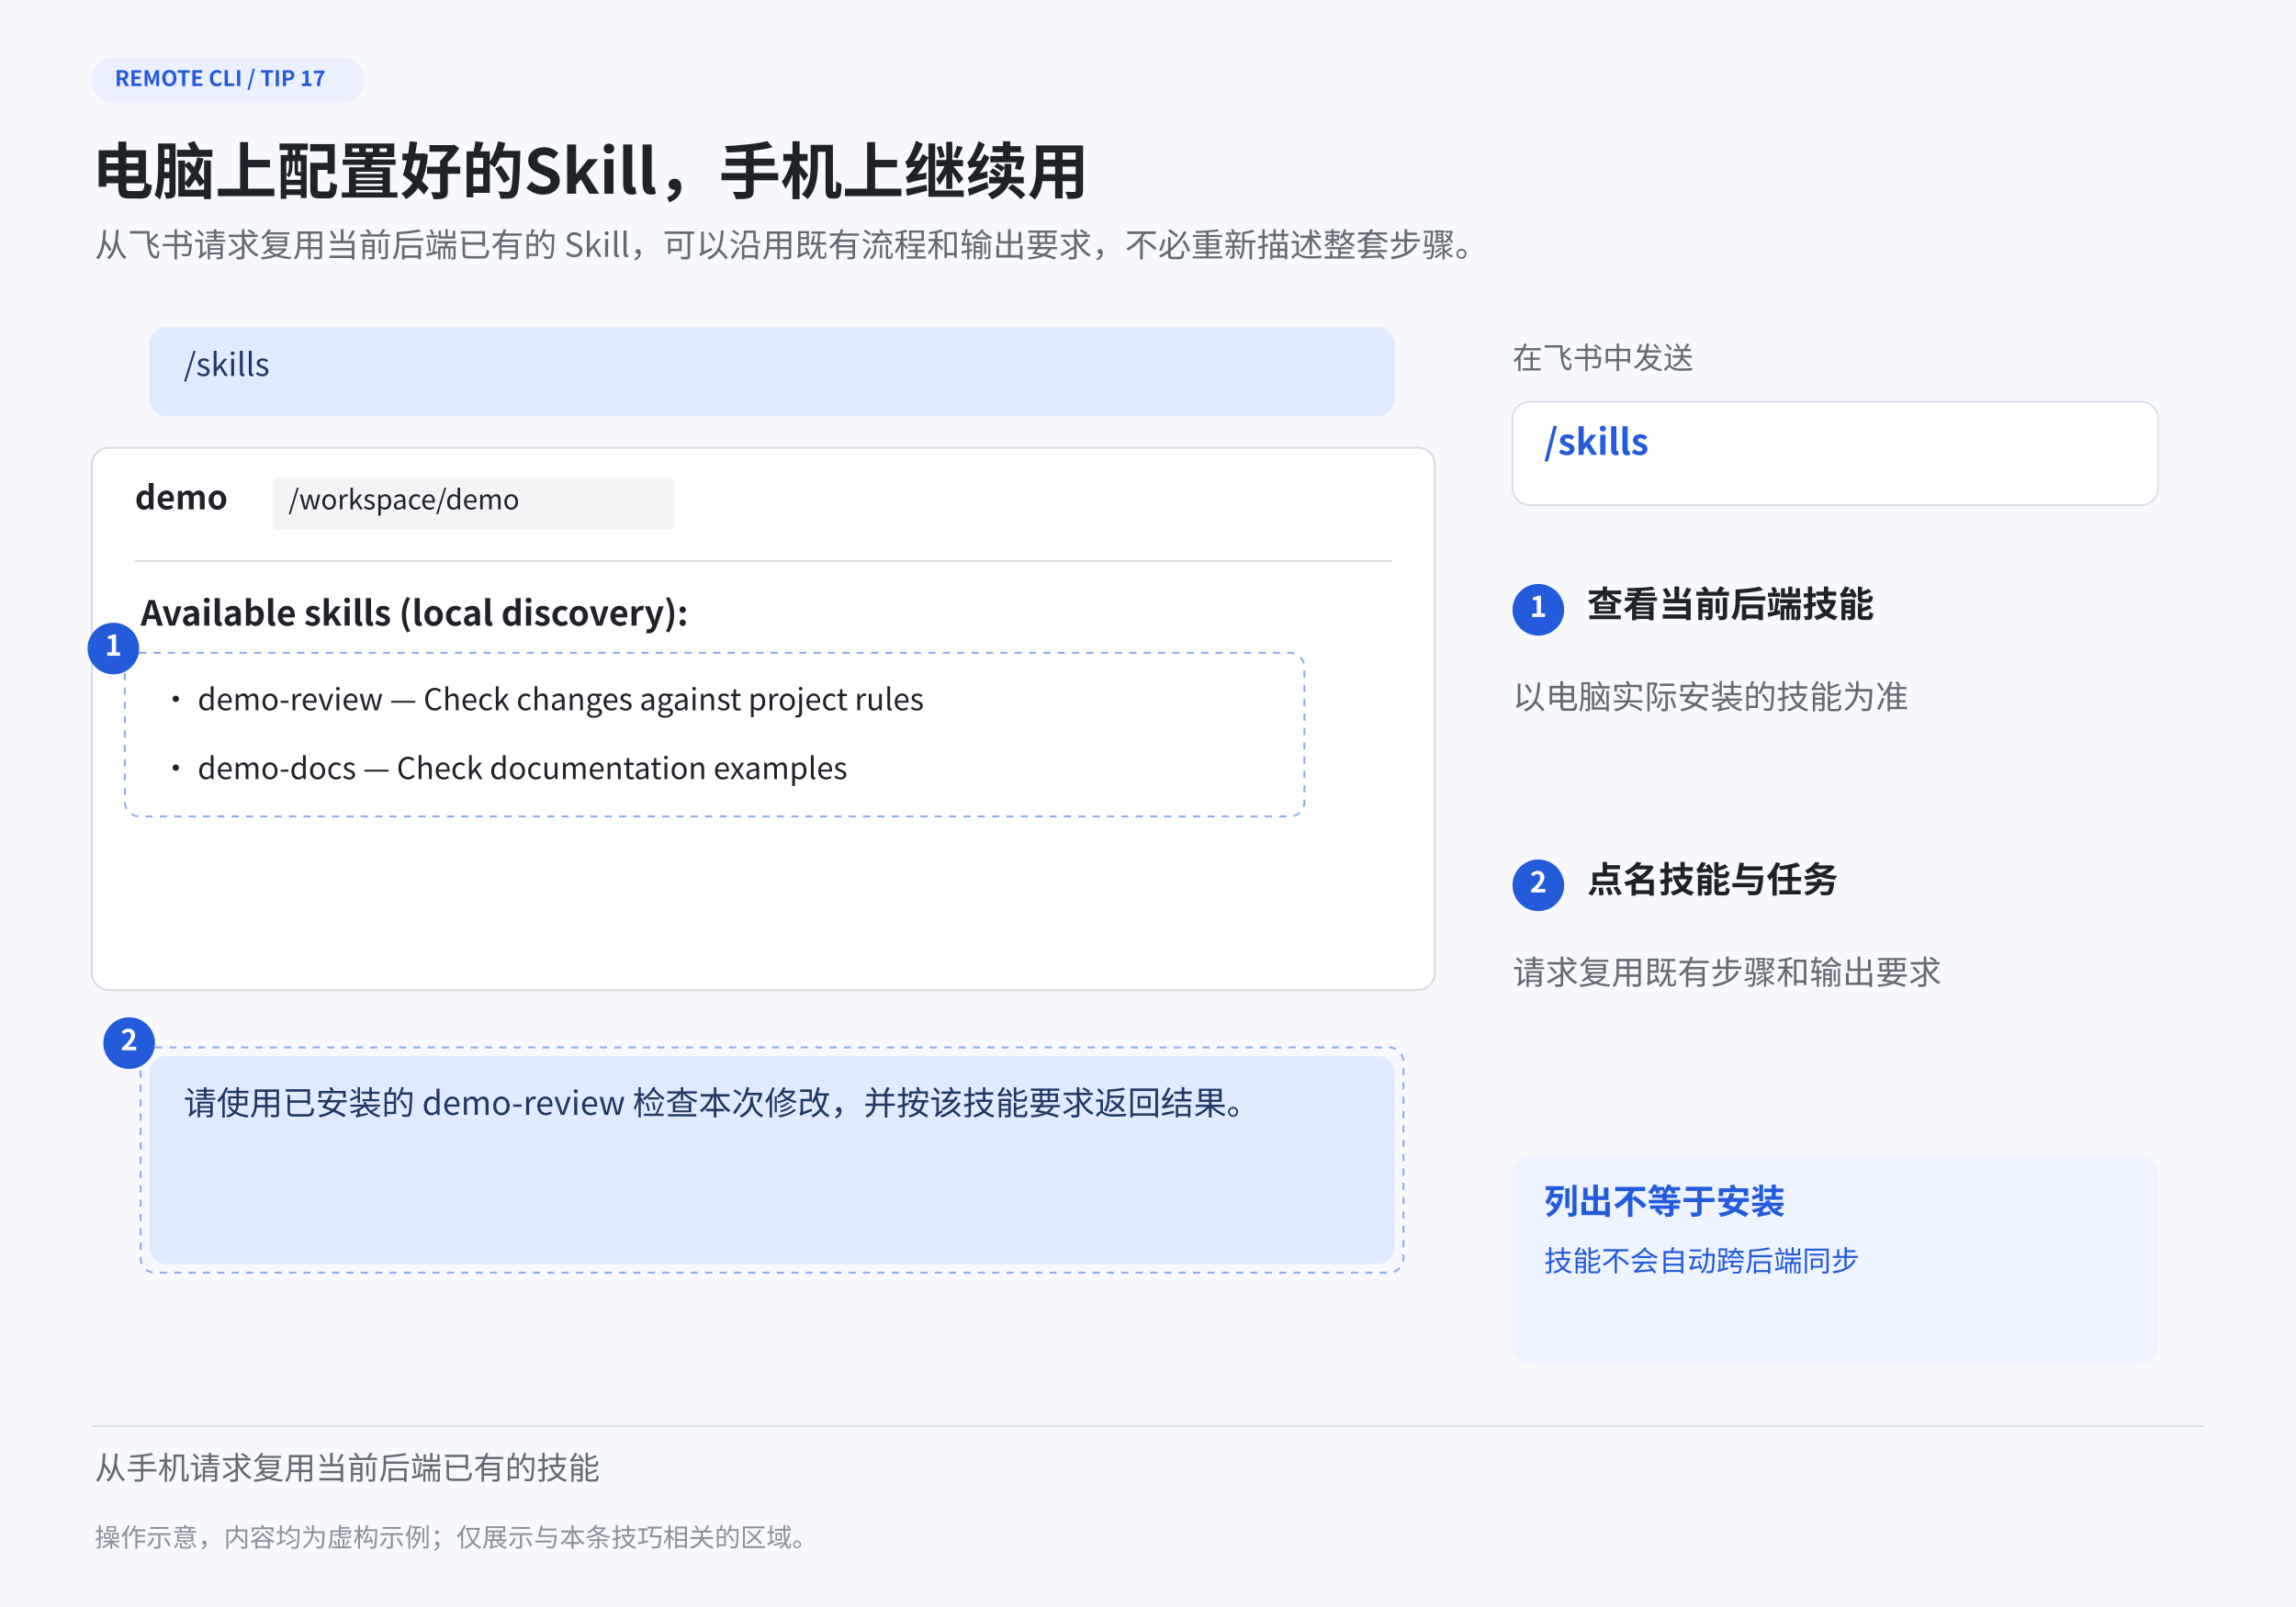
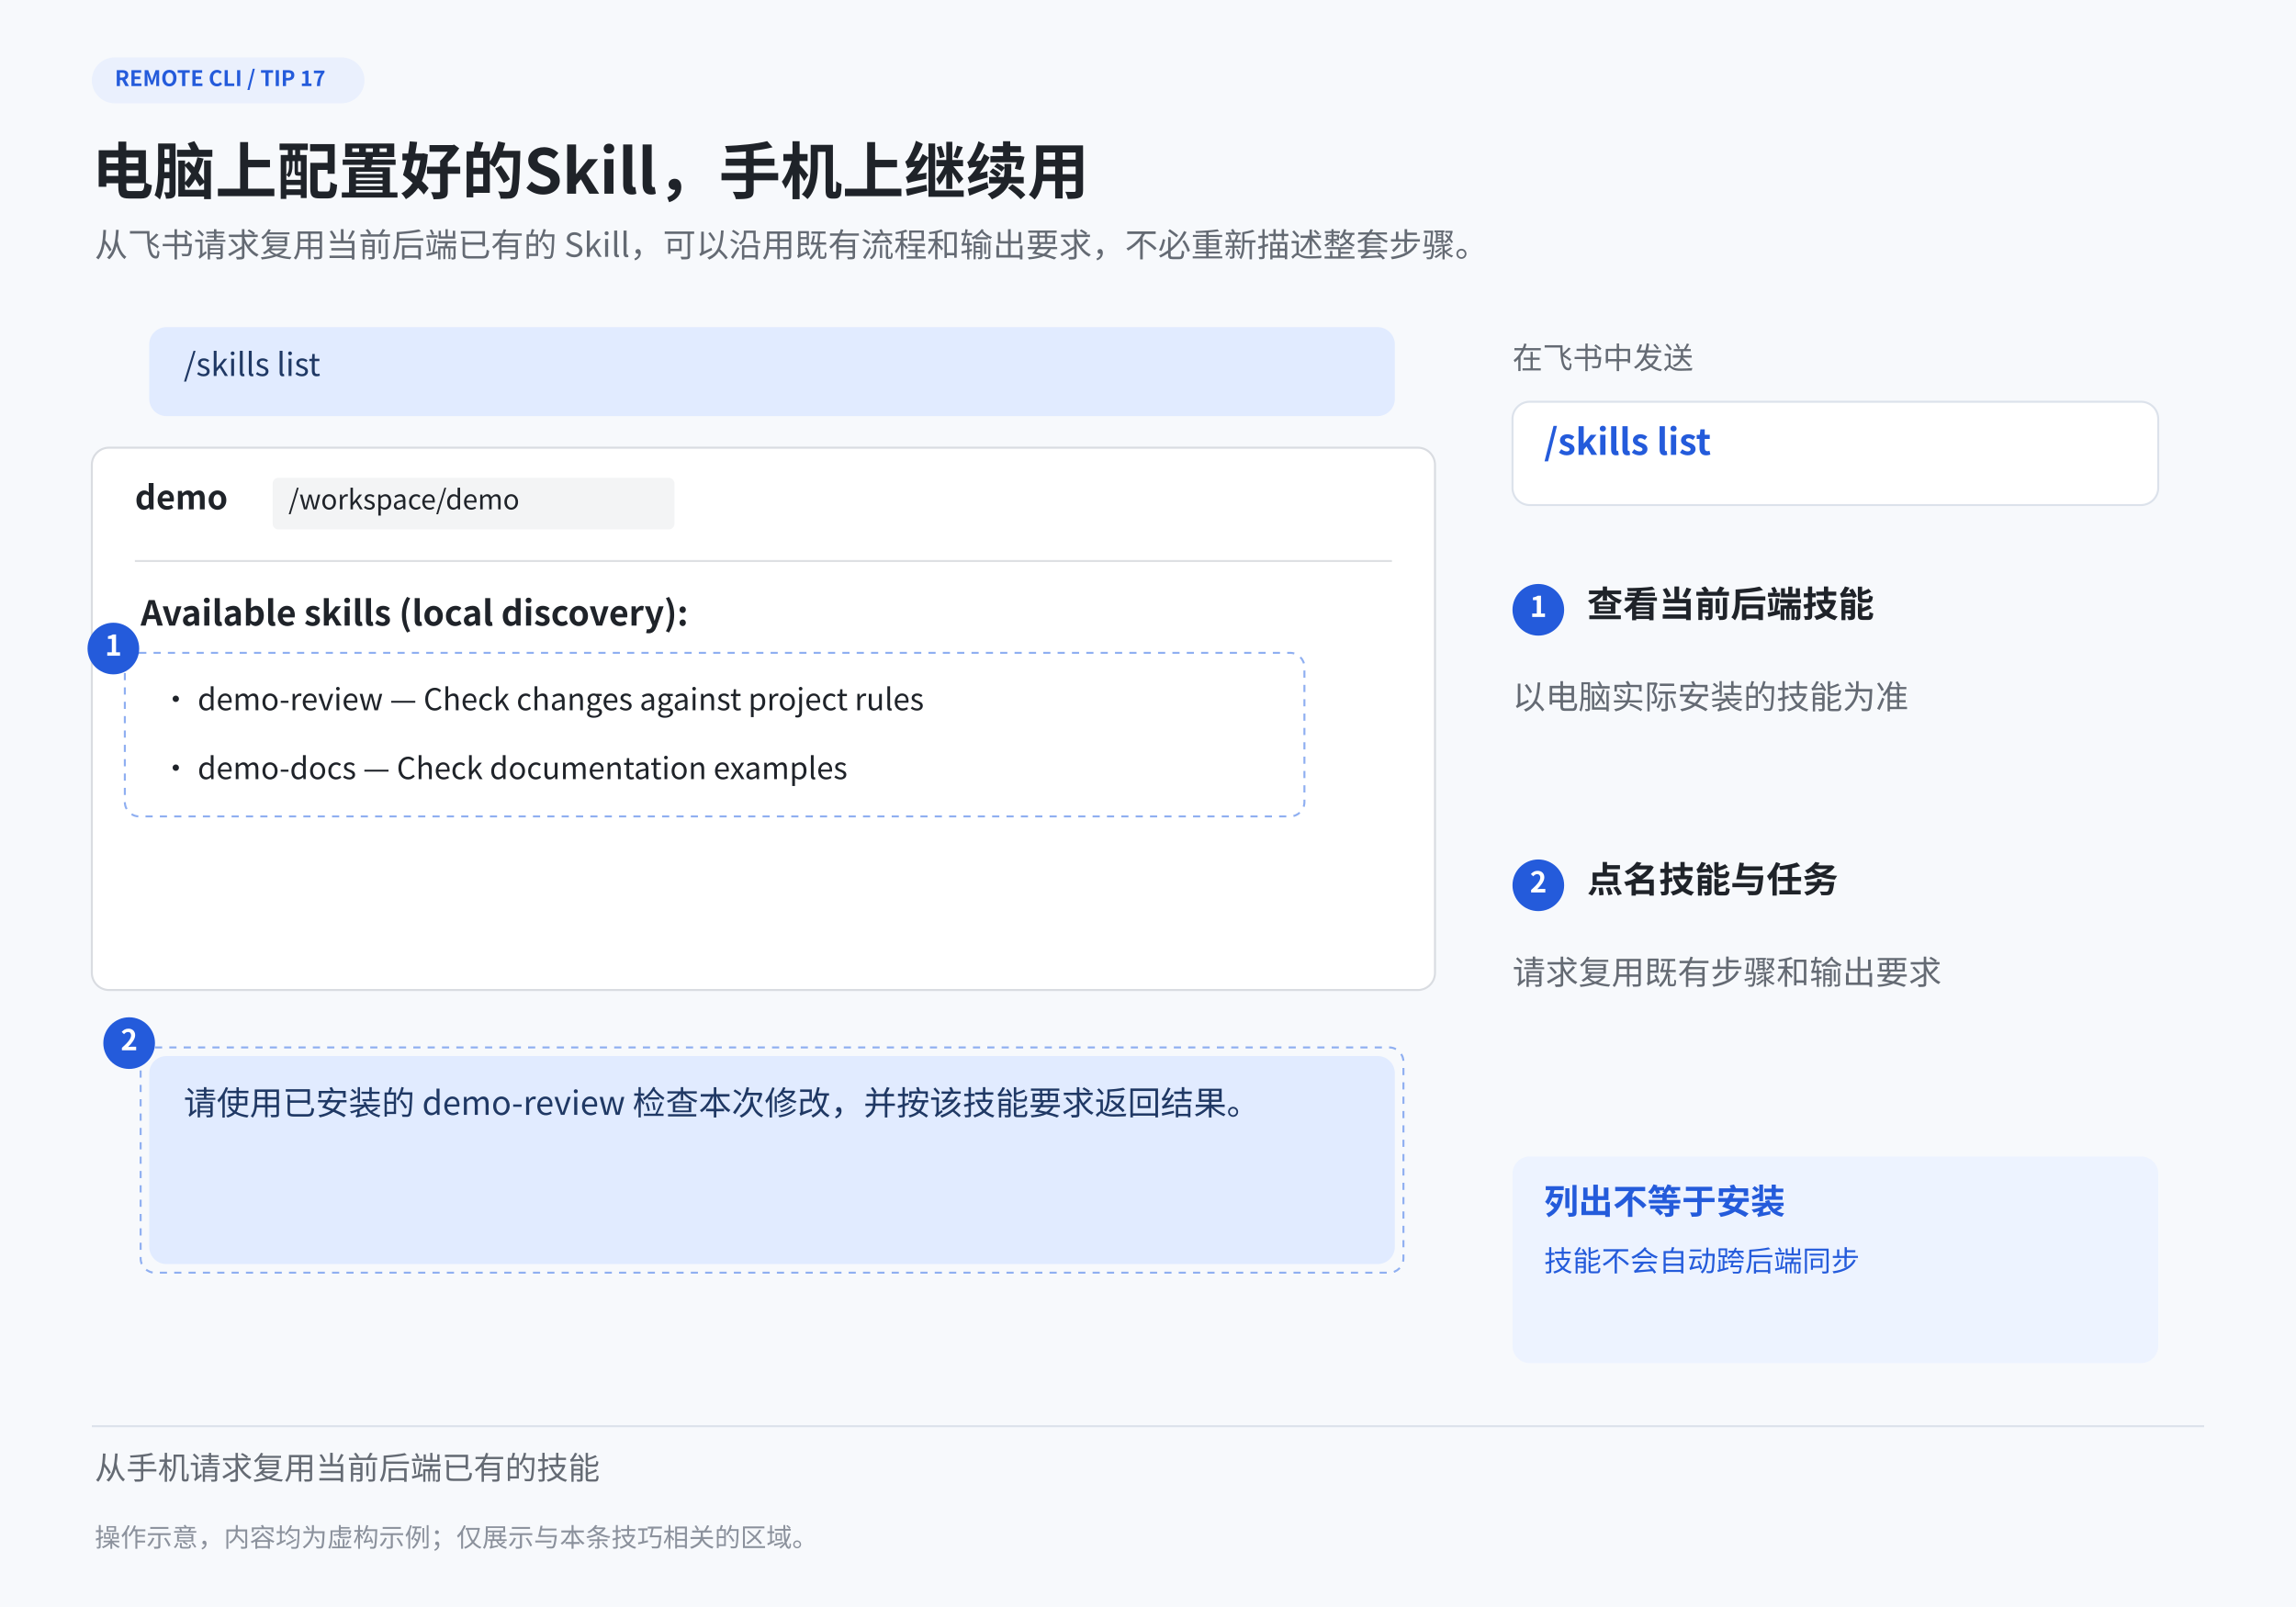
<svg xmlns="http://www.w3.org/2000/svg" width="1600" height="1120" viewBox="0 0 1600 1120">
  <g font-family="Noto Sans CJK SC, sans-serif">
    <rect x="0" y="0" width="1600" height="1120" rx="0" fill="#f7f9fc" />
    <rect x="64" y="40" width="190" height="32" rx="16" fill="#eaf0fd" />
    <text x="80" y="60" font-size="15" fill="#245bdb" font-weight="600">REMOTE CLI / TIP 17</text>
    <text x="64" y="135" font-size="43" fill="#1f2329" font-weight="600">电脑上配置好的Skill，手机上继续用</text>
    <text x="66" y="179" font-size="23" fill="#646a73" font-weight="400">从飞书请求复用当前后端已有的 Skill，可以沿用既有流程和输出要求，不必重新描述整套步骤。</text>
    <rect x="104" y="228" width="868" height="62" rx="12" fill="#e1ebff" />
-     <text x="128" y="262" font-size="22" fill="#1f3864" font-weight="400">/skills</text>
+     <text x="128" y="262" font-size="22" fill="#1f3864" font-weight="400">/skills list</text>
    <rect x="64" y="312" width="936" height="378" rx="12" fill="white" stroke="#d9dce1" stroke-width="1.4" />
    <text x="94" y="355" font-size="23" fill="#1f2329" font-weight="600">demo</text>
    <rect x="190" y="333" width="280" height="36" rx="4" fill="#f3f4f5" />
    <text x="201" y="355" font-size="19" fill="#1f2329" font-weight="400">/workspace/demo</text>
    <path d="M94,391 H970" fill="none" stroke="#dee0e3" stroke-width="1.4" />
    <text x="98" y="436" font-size="24" fill="#1f2329" font-weight="600">Available skills (local discovery):</text>
    <text x="112" y="495" font-size="21" fill="#1f2329" font-weight="400">• demo-review — Check changes against project rules</text>
    <text x="112" y="543" font-size="21" fill="#1f2329" font-weight="400">• demo-docs — Check documentation examples</text>
    <rect x="104" y="736" width="868" height="145" rx="12" fill="#e1ebff" />
    <text x="128" y="777" font-size="23" fill="#1f3864" font-weight="400">请使用已安装的 demo-review 检查本次修改，并按该技能要求返回结果。</text>
    <rect x="87" y="455" width="822" height="114" rx="10" fill="none" stroke="#8faff1" stroke-width="1.4" stroke-dasharray="5 5" />
    <circle cx="79" cy="452" r="18" fill="#245bdb" />
    <text x="73.102" y="457" font-size="20" fill="white" font-weight="600">1</text>
    <rect x="98" y="730" width="880" height="157" rx="10" fill="none" stroke="#8faff1" stroke-width="1.4" stroke-dasharray="5 5" />
    <circle cx="90" cy="727" r="18" fill="#245bdb" />
    <text x="84.102" y="732" font-size="20" fill="white" font-weight="600">2</text>
    <text x="1054" y="257" font-size="21" fill="#646a73" font-weight="400">在飞书中发送</text>
    <rect x="1054" y="280" width="450" height="72" rx="12" fill="white" stroke="#dce2eb" stroke-width="1.4" />
-     <text x="1076" y="317" font-size="25" fill="#245bdb" font-weight="600">/skills</text>
+     <text x="1076" y="317" font-size="25" fill="#245bdb" font-weight="600">/skills list</text>
    <circle cx="1072" cy="425" r="18" fill="#245bdb" />
    <text x="1066.102" y="430" font-size="20" fill="white" font-weight="600">1</text>
    <text x="1106" y="430" font-size="25" fill="#1f2329" font-weight="600">查看当前后端技能</text>
    <text x="1054" y="494" font-size="23" fill="#646a73" font-weight="400">以电脑实际安装的技能为准</text>
    <circle cx="1072" cy="617" r="18" fill="#245bdb" />
    <text x="1066.102" y="622" font-size="20" fill="white" font-weight="600">2</text>
    <text x="1106" y="622" font-size="25" fill="#1f2329" font-weight="600">点名技能与任务</text>
    <text x="1054" y="686" font-size="23" fill="#646a73" font-weight="400">请求复用既有步骤和输出要求</text>
    <rect x="1054" y="806" width="450" height="144" rx="12" fill="#edf3ff" />
    <text x="1076" y="846" font-size="24" fill="#245bdb" font-weight="600">列出不等于安装</text>
    <text x="1076" y="886" font-size="20" fill="#245bdb" font-weight="400">技能不会自动跨后端同步</text>
    <path d="M64,994 H1536" fill="none" stroke="#dce2eb" stroke-width="1.4" />
    <text x="66" y="1031" font-size="22" fill="#646a73" font-weight="400">从手机请求复用当前后端已有的技能</text>
    <text x="66" y="1078" font-size="18" fill="#8b919c" font-weight="400">操作示意，内容均为虚构示例；仅展示与本条技巧相关的区域。</text>
  </g>
</svg>
